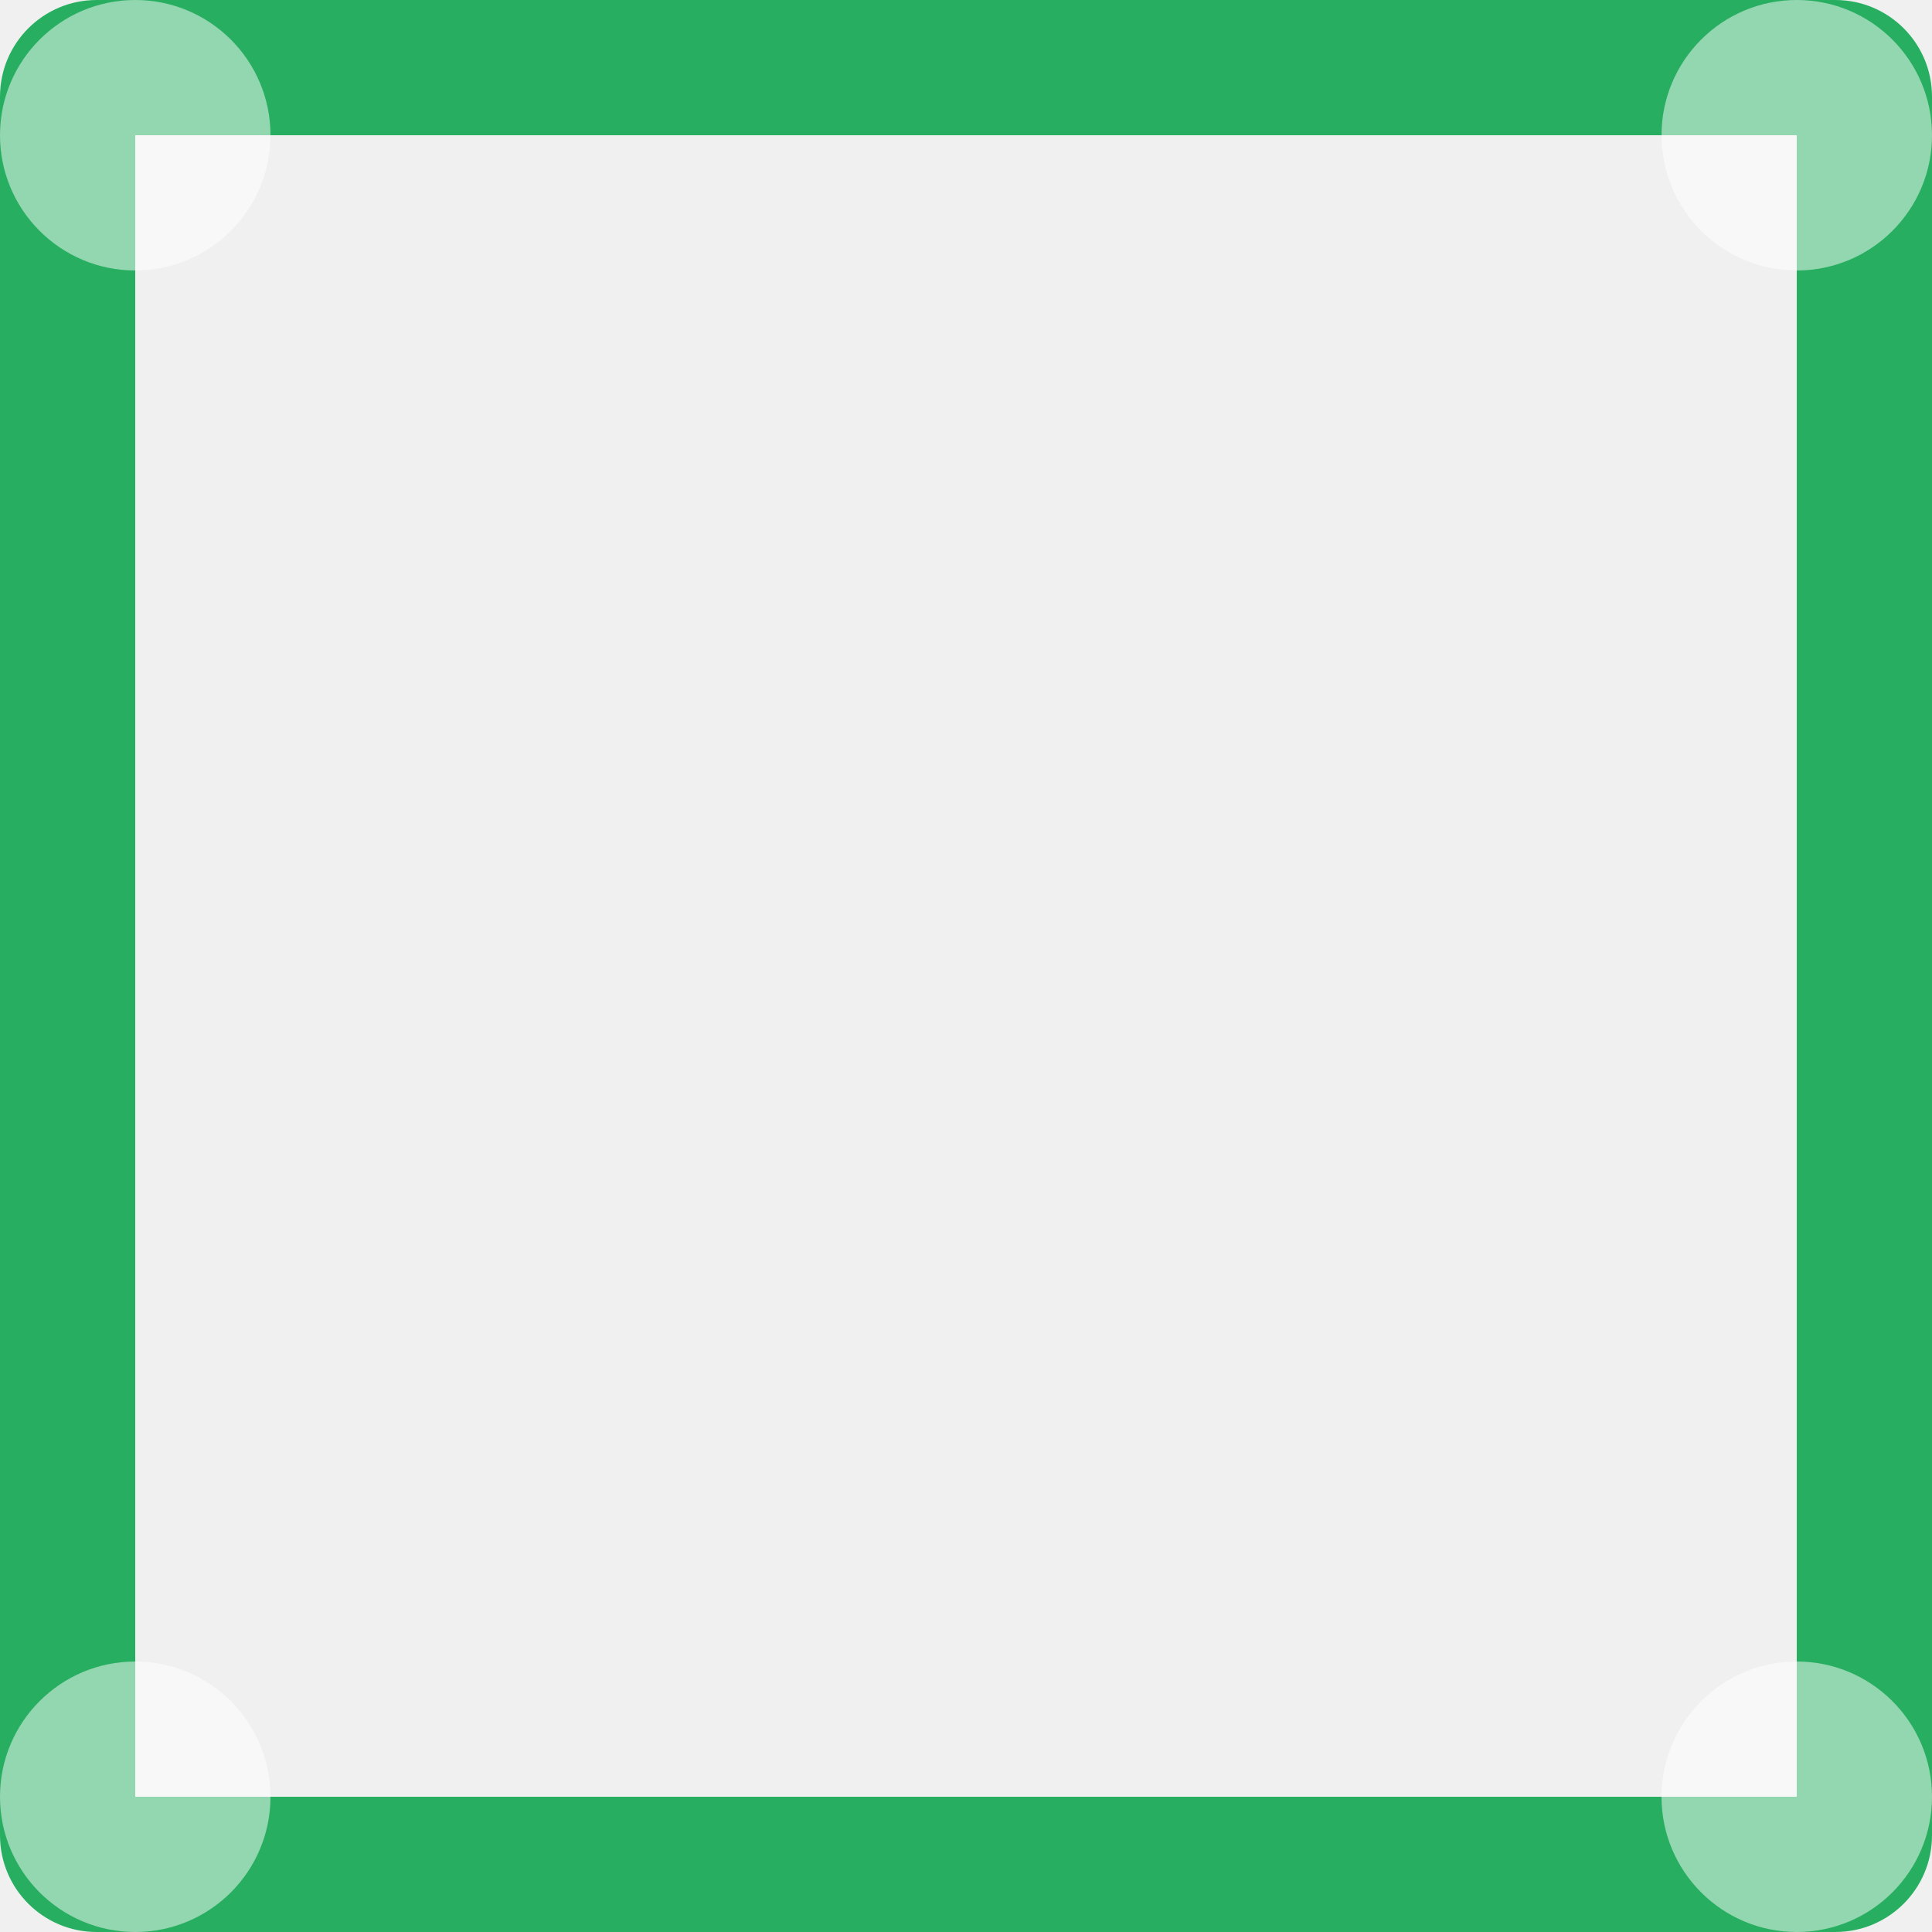
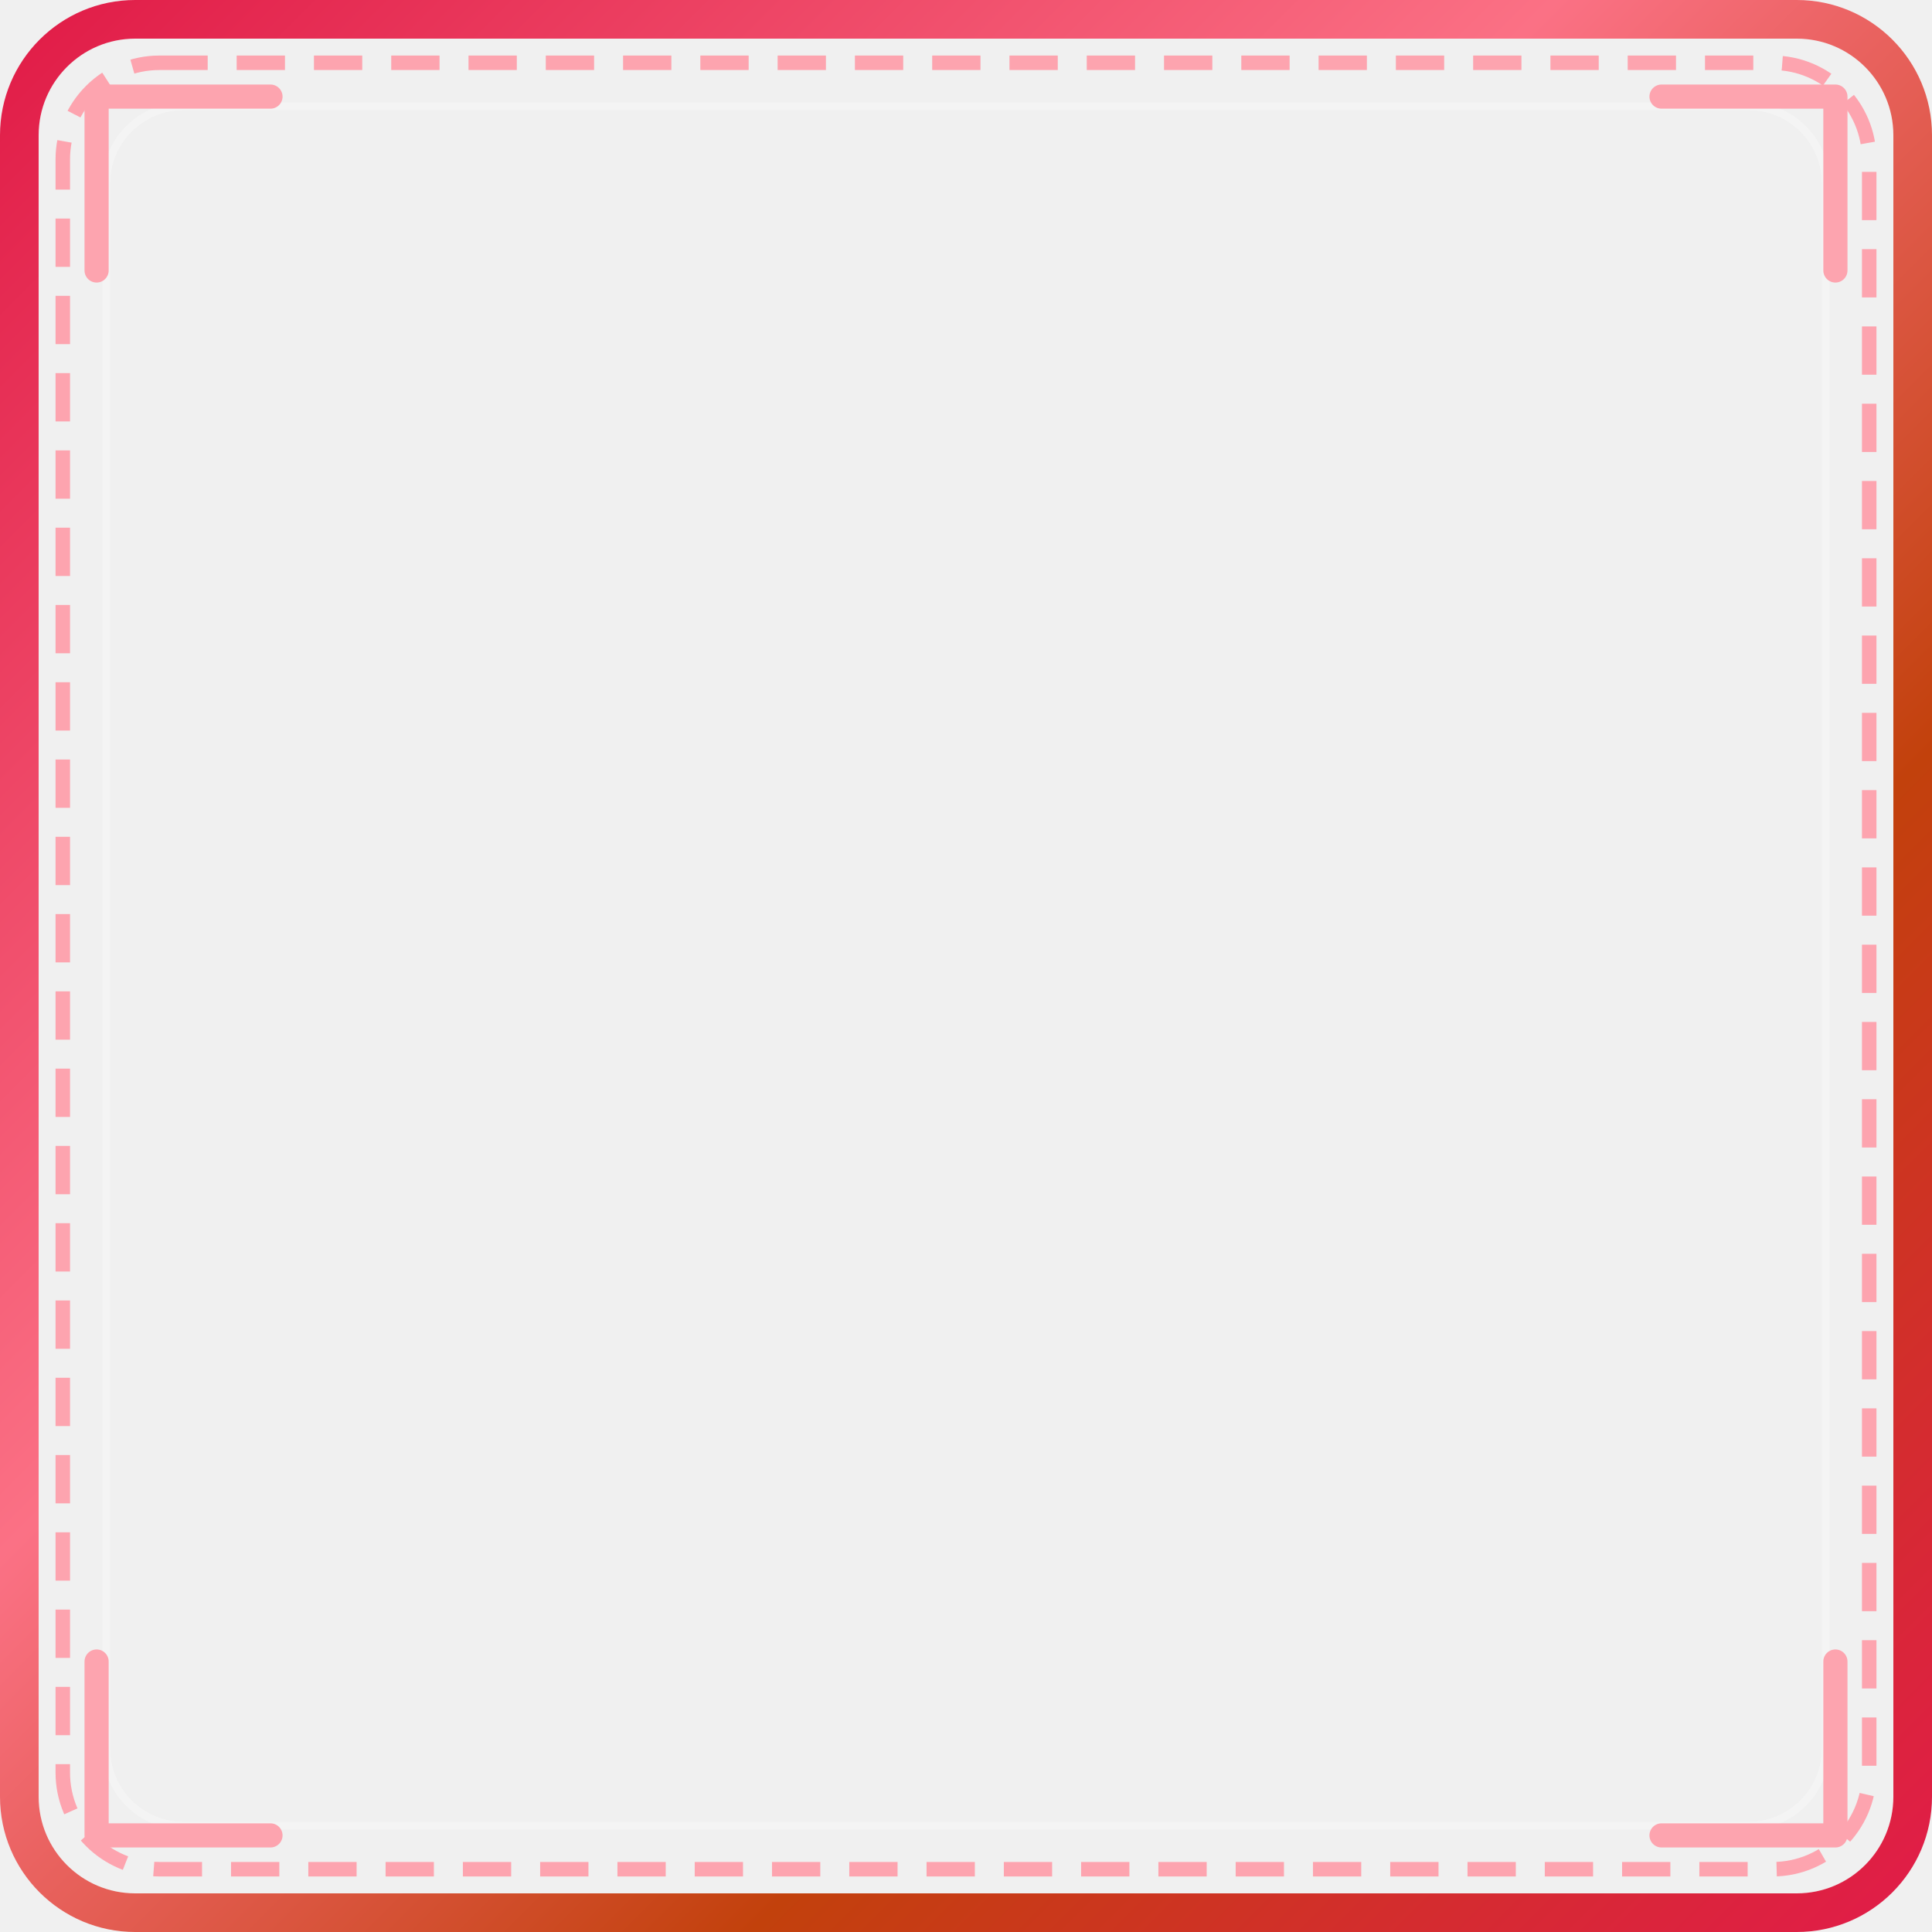
<svg xmlns="http://www.w3.org/2000/svg" viewBox="0 0 200 200">
  <defs>
-     <mask id="m">
-       <rect width="200" height="200" fill="white" rx="10" />
-       <rect x="14" y="14" width="172" height="172" fill="black" />
-     </mask>
+     <linearGradient id="g5" x1="0%" y1="0%" x2="100%" y2="100%">
+       <stop offset="0%" stop-color="#e11d48" />
+       <stop offset="40%" stop-color="#fb7185" />
+       <stop offset="70%" stop-color="#c2410c" />
+       <stop offset="100%" stop-color="#e11d48" />
+     </linearGradient>
  </defs>
-   <rect width="200" height="200" fill="#fff" mask="url(#m)" rx="10" />
-   <rect width="200" height="200" fill="#27ae60" mask="url(#m)" />
-   <circle cx="14" cy="14" r="14" fill="#fff" opacity="0.5" />
-   <circle cx="186" cy="14" r="14" fill="#fff" opacity="0.5" />
-   <circle cx="14" cy="186" r="14" fill="#fff" opacity="0.5" />
-   <circle cx="186" cy="186" r="14" fill="#fff" opacity="0.5" />
+   <rect x="2" y="2" width="196" height="196" rx="12" ry="12" fill="none" stroke="url(#g5)" stroke-width="4" />
+   <rect x="6.5" y="6.5" width="187.0" height="187.0" rx="10" ry="10" fill="none" stroke="#fda4af" stroke-width="1.5" stroke-dasharray="5,3" />
+   <rect x="11" y="11" width="178" height="178" rx="8" ry="8" fill="none" stroke="rgba(255,255,255,0.3)" stroke-width="0.8" />
+   <polyline points="28,10 10,10 10,28" stroke="#fda4af" stroke-width="2.5" fill="none" stroke-linecap="round" stroke-linejoin="round" />
+   <polyline points="172,10 190,10 190,28" stroke="#fda4af" stroke-width="2.5" fill="none" stroke-linecap="round" stroke-linejoin="round" />
+   <polyline points="28,190 10,190 10,172" stroke="#fda4af" stroke-width="2.5" fill="none" stroke-linecap="round" stroke-linejoin="round" />
+   <polyline points="172,190 190,190 190,172" stroke="#fda4af" stroke-width="2.5" fill="none" stroke-linecap="round" stroke-linejoin="round" />
</svg>
